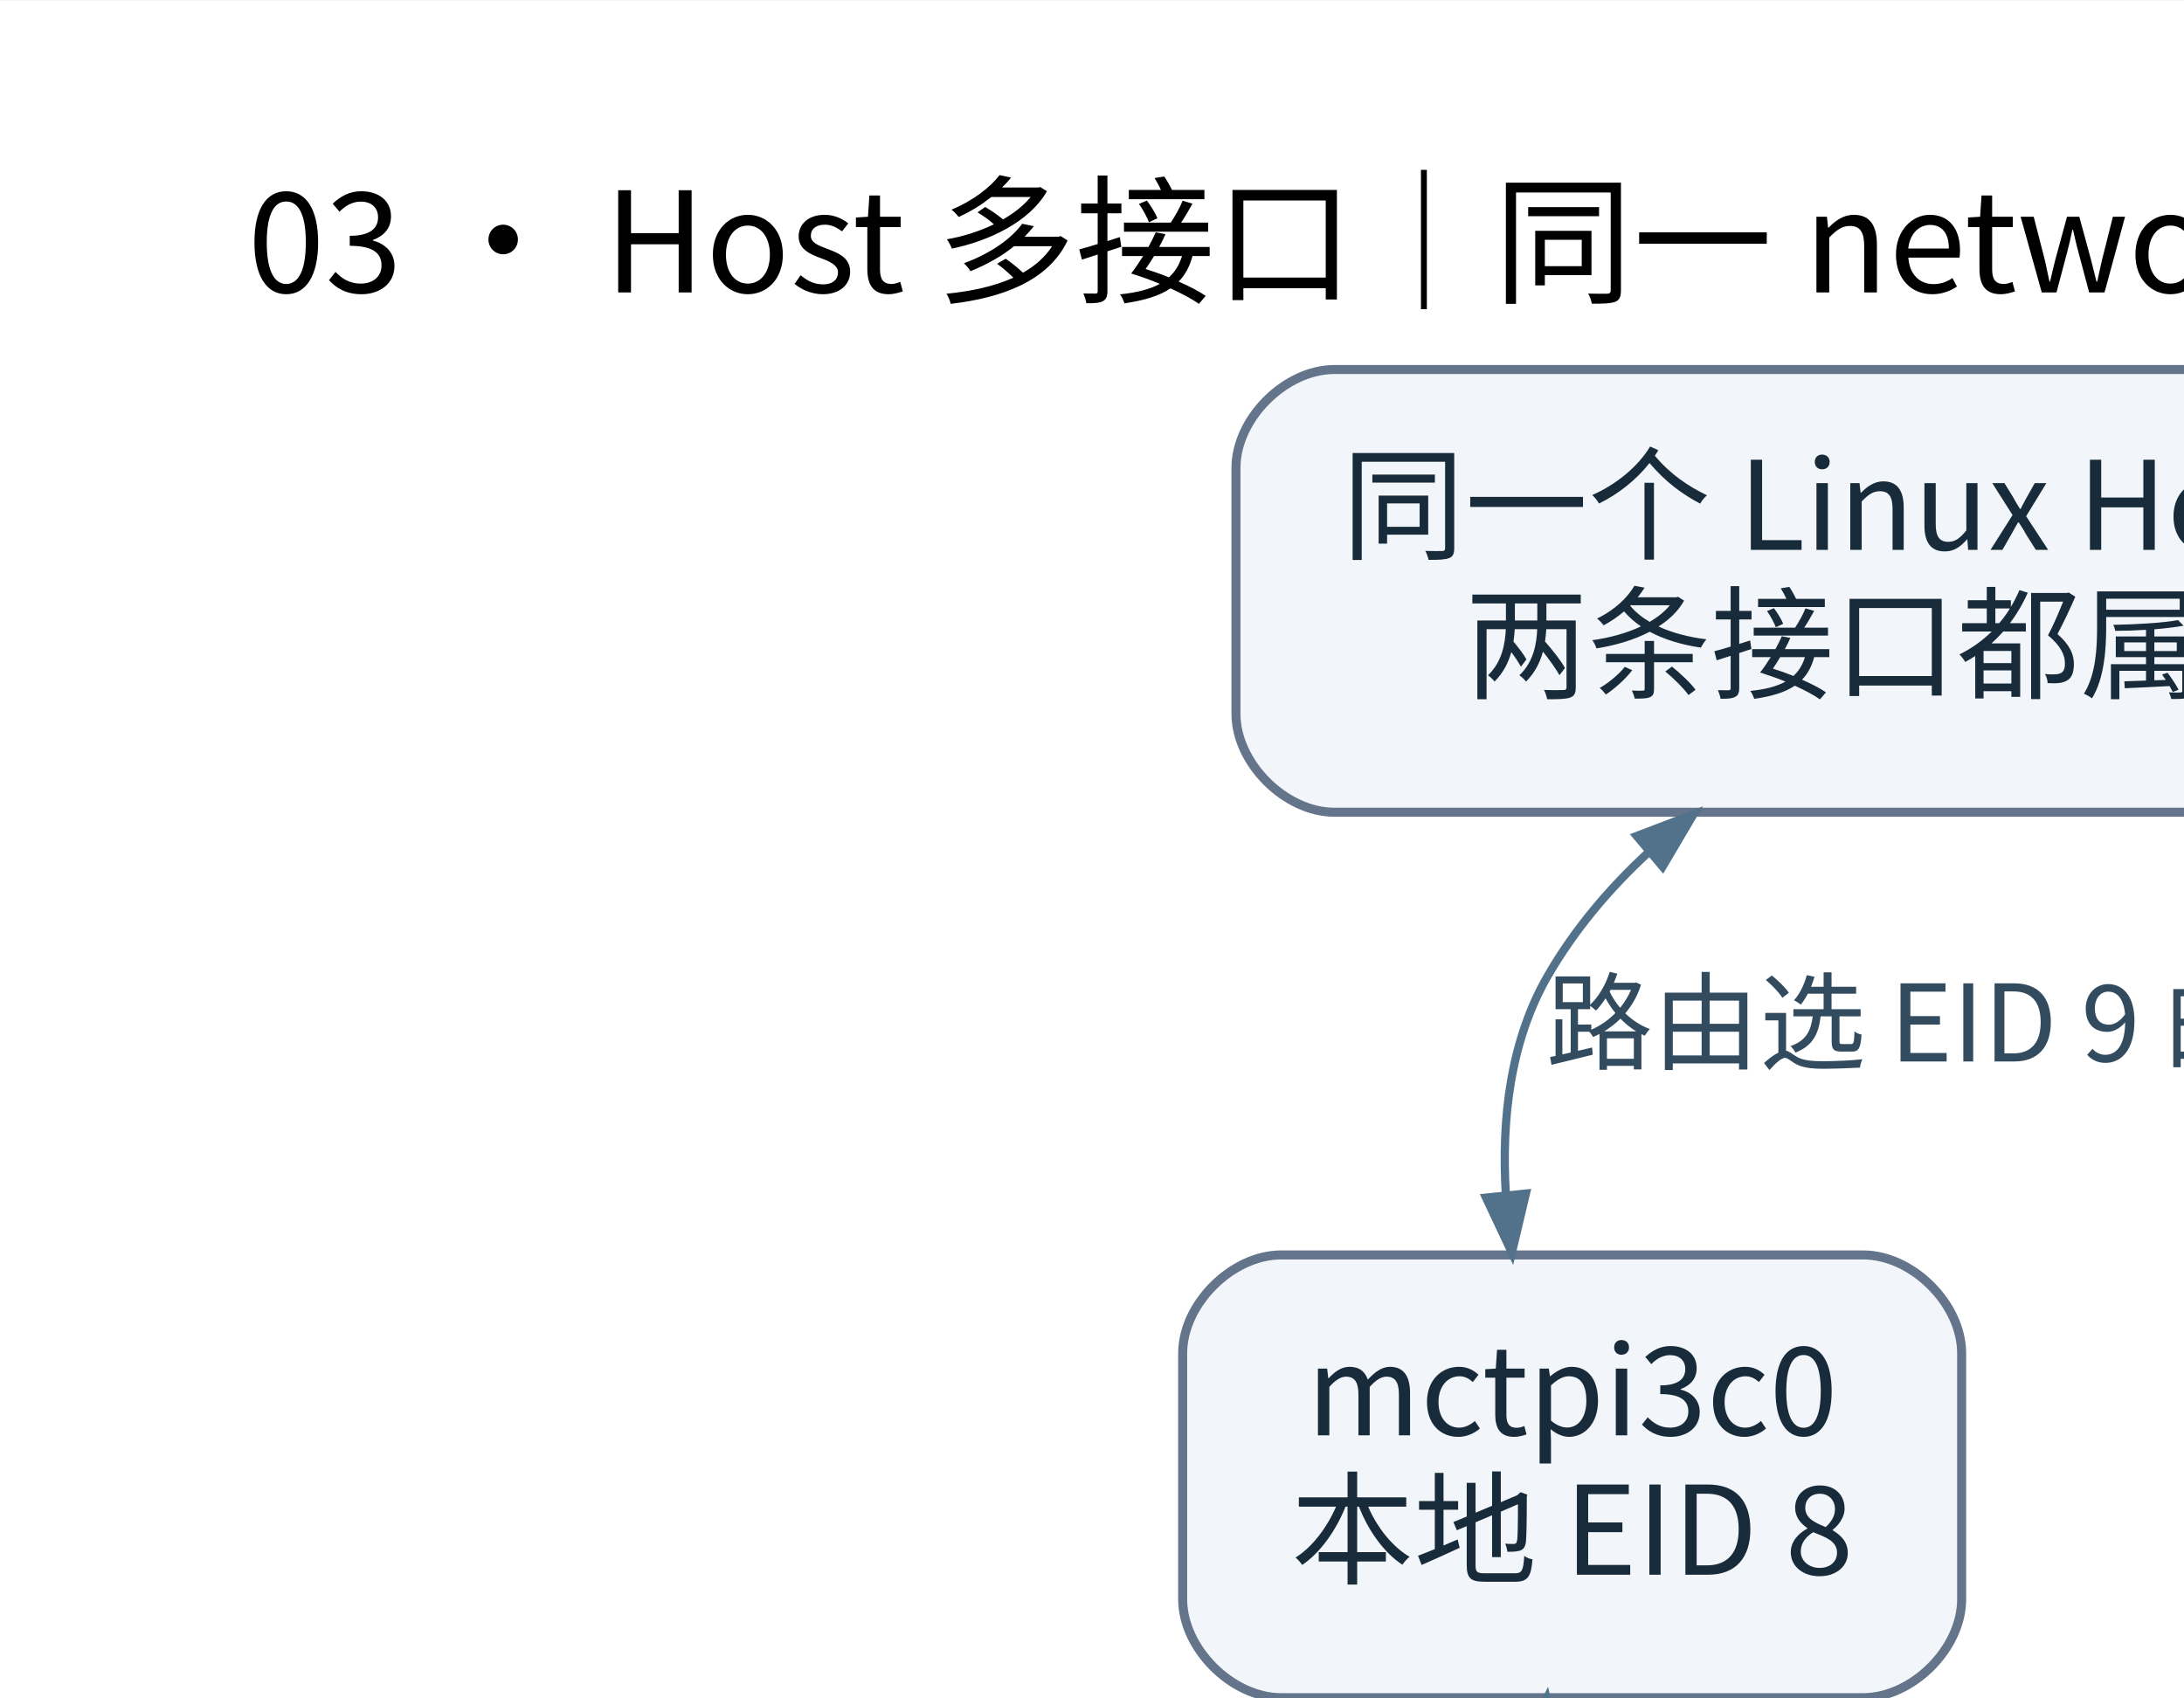
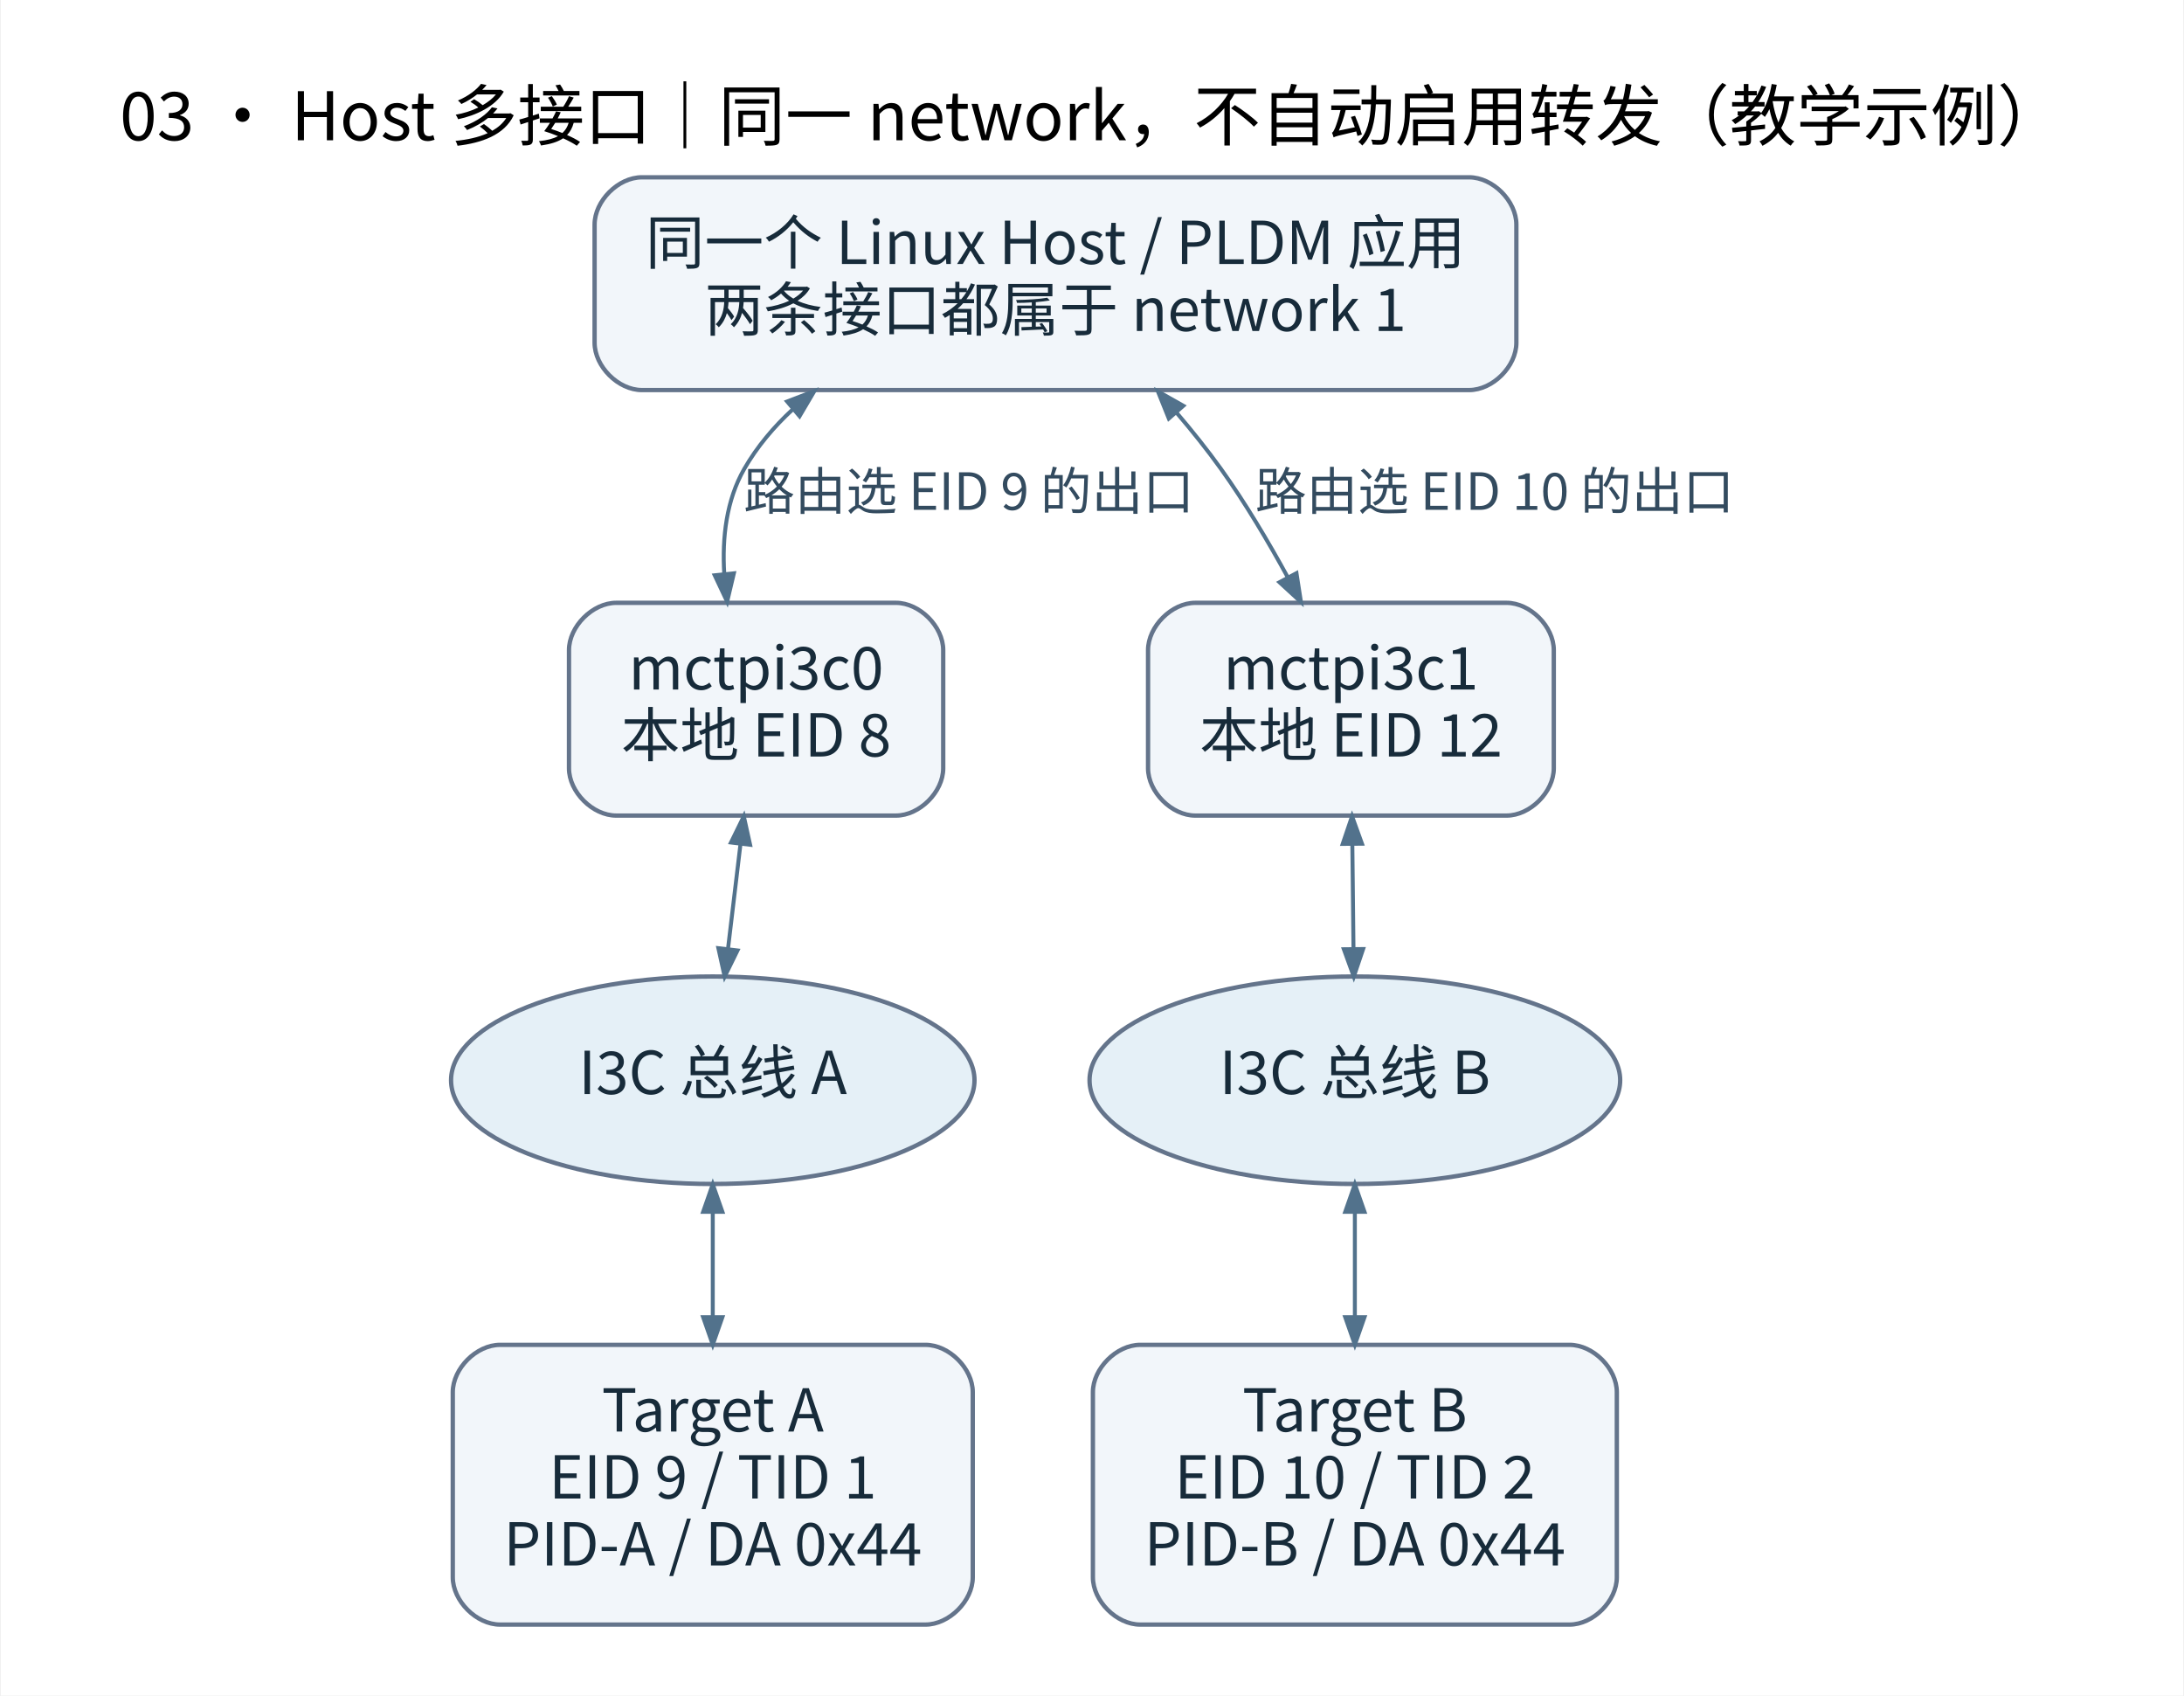
- <svg xmlns="http://www.w3.org/2000/svg" width="1154pt" height="897pt" viewBox="0.00 0.00 554.00 430.33">
-   <g id="graph0" class="graph" transform="scale(2.08 2.08) rotate(0) translate(18 412.33)">
+ <svg xmlns="http://www.w3.org/2000/svg" width="554pt" height="430pt" viewBox="0.00 0.00 554.00 430.33">
+   <g id="graph0" class="graph" transform="scale(1 1) rotate(0) translate(18 412.33)">
    <polygon fill="white" stroke="transparent" points="-18,18 -18,-412.33 536,-412.33 536,18 -18,18" />
    <text text-anchor="middle" x="259" y="-376.73" font-family="Noto Sans CJK SC" font-size="17.00">03 · Host 多接口｜同一 network，不自动启用转发（教学示例）</text>
    <g id="node1" class="node">
      <path fill="#f2f6fa" stroke="#64748b" stroke-width="1.1" d="M354.73,-367.33C354.73,-367.33 144.73,-367.33 144.73,-367.33 138.73,-367.33 132.73,-361.33 132.73,-355.33 132.73,-355.33 132.73,-325.33 132.73,-325.33 132.73,-319.33 138.73,-313.33 144.73,-313.33 144.73,-313.33 354.73,-313.33 354.73,-313.33 360.73,-313.33 366.73,-319.33 366.73,-325.33 366.73,-325.33 366.73,-355.33 366.73,-355.33 366.73,-361.33 360.73,-367.33 354.73,-367.33" />
      <text text-anchor="middle" x="249.73" y="-345.33" font-family="Noto Sans CJK SC" font-size="15.00" fill="#172b3a">同一个 Linux Host / PLDM 应用</text>
      <text text-anchor="middle" x="249.73" y="-328.33" font-family="Noto Sans CJK SC" font-size="15.00" fill="#172b3a">两条接口都属于 network 1</text>
    </g>
    <g id="node2" class="node">
      <path fill="#f2f6fa" stroke="#64748b" stroke-width="1.1" d="M209.23,-259.33C209.23,-259.33 138.23,-259.33 138.23,-259.33 132.23,-259.33 126.23,-253.33 126.23,-247.33 126.23,-247.33 126.23,-217.33 126.23,-217.33 126.23,-211.33 132.23,-205.33 138.23,-205.33 138.23,-205.33 209.23,-205.33 209.23,-205.33 215.23,-205.33 221.23,-211.33 221.23,-217.33 221.23,-217.33 221.23,-247.33 221.23,-247.33 221.23,-253.33 215.23,-259.33 209.23,-259.33" />
      <text text-anchor="middle" x="173.73" y="-237.33" font-family="Noto Sans CJK SC" font-size="15.00" fill="#172b3a">mctpi3c0</text>
      <text text-anchor="middle" x="173.73" y="-220.33" font-family="Noto Sans CJK SC" font-size="15.00" fill="#172b3a">本地 EID 8</text>
    </g>
    <g id="edge1" class="edge">
      <path fill="none" stroke="#52728c" d="M183.07,-308.47C178.23,-304.01 173.99,-298.98 170.73,-293.33 166.18,-285.41 165.09,-275.88 165.64,-266.78" />
      <polygon fill="#52728c" stroke="#52728c" points="181.6,-310.43 188.53,-313.08 184.76,-306.69 181.6,-310.43" />
      <polygon fill="#52728c" stroke="#52728c" points="168.09,-266.82 166.38,-259.61 163.22,-266.32 168.09,-266.82" />
      <text text-anchor="middle" x="227.73" y="-282.93" font-family="Noto Sans CJK SC" font-size="13.00" fill="#334b5f">路由选 EID 9 的出口</text>
    </g>
    <g id="node3" class="node">
      <path fill="#f2f6fa" stroke="#64748b" stroke-width="1.1" d="M364.23,-259.33C364.23,-259.33 285.23,-259.33 285.23,-259.33 279.23,-259.33 273.23,-253.33 273.23,-247.33 273.23,-247.33 273.23,-217.33 273.23,-217.33 273.23,-211.33 279.23,-205.33 285.23,-205.33 285.23,-205.33 364.23,-205.33 364.23,-205.33 370.23,-205.33 376.23,-211.33 376.23,-217.33 376.23,-217.33 376.23,-247.33 376.23,-247.33 376.23,-253.33 370.23,-259.33 364.23,-259.33" />
      <text text-anchor="middle" x="324.73" y="-237.33" font-family="Noto Sans CJK SC" font-size="15.00" fill="#172b3a">mctpi3c1</text>
      <text text-anchor="middle" x="324.73" y="-220.33" font-family="Noto Sans CJK SC" font-size="15.00" fill="#172b3a">本地 EID 12</text>
    </g>
    <g id="edge2" class="edge">
      <path fill="none" stroke="#52728c" d="M280.43,-307.63C284.41,-302.98 288.29,-298.13 291.73,-293.33 297.86,-284.77 303.7,-274.95 308.72,-265.77" />
      <polygon fill="#52728c" stroke="#52728c" points="278.5,-306.11 275.73,-312.99 282.19,-309.34 278.5,-306.11" />
      <polygon fill="#52728c" stroke="#52728c" points="310.91,-266.86 312.05,-259.53 306.59,-264.55 310.91,-266.86" />
      <text text-anchor="middle" x="361.23" y="-282.93" font-family="Noto Sans CJK SC" font-size="13.00" fill="#334b5f">路由选 EID 10 的出口</text>
    </g>
    <g id="node4" class="node">
      <ellipse fill="#e5f0f7" stroke="#64748b" stroke-width="1.1" cx="162.73" cy="-138.16" rx="66.44" ry="26.33" />
      <text text-anchor="middle" x="162.73" y="-134.66" font-family="Noto Sans CJK SC" font-size="15.00" fill="#172b3a">I3C 总线 A</text>
    </g>
    <g id="edge3" class="edge">
      <path fill="none" stroke="#52728c" d="M169.76,-198.06C168.73,-189.4 167.62,-180.09 166.59,-171.47" />
      <polygon fill="#52728c" stroke="#52728c" points="167.35,-198.5 170.61,-205.16 172.21,-197.92 167.35,-198.5" />
      <polygon fill="#52728c" stroke="#52728c" points="169.01,-171.1 165.75,-164.44 164.15,-171.68 169.01,-171.1" />
    </g>
    <g id="node5" class="node">
      <ellipse fill="#e5f0f7" stroke="#64748b" stroke-width="1.1" cx="325.73" cy="-138.16" rx="67.35" ry="26.33" />
      <text text-anchor="middle" x="325.73" y="-134.66" font-family="Noto Sans CJK SC" font-size="15.00" fill="#172b3a">I3C 总线 B</text>
    </g>
    <g id="edge4" class="edge">
      <path fill="none" stroke="#52728c" d="M325.09,-198.06C325.19,-189.4 325.29,-180.09 325.38,-171.47" />
      <polygon fill="#52728c" stroke="#52728c" points="322.64,-198.14 325.02,-205.16 327.54,-198.19 322.64,-198.14" />
      <polygon fill="#52728c" stroke="#52728c" points="327.83,-171.46 325.46,-164.44 322.93,-171.41 327.83,-171.46" />
    </g>
    <g id="node6" class="node">
      <path fill="#f2f6fa" stroke="#64748b" stroke-width="1.1" d="M216.73,-71C216.73,-71 108.73,-71 108.73,-71 102.73,-71 96.73,-65 96.73,-59 96.73,-59 96.73,-12 96.73,-12 96.73,-6 102.73,0 108.73,0 108.73,0 216.73,0 216.73,0 222.73,0 228.73,-6 228.73,-12 228.73,-12 228.73,-59 228.73,-59 228.73,-65 222.73,-71 216.73,-71" />
      <text text-anchor="middle" x="162.73" y="-49" font-family="Noto Sans CJK SC" font-size="15.00" fill="#172b3a">Target A</text>
      <text text-anchor="middle" x="162.73" y="-32" font-family="Noto Sans CJK SC" font-size="15.00" fill="#172b3a">EID 9 / TID 1</text>
      <text text-anchor="middle" x="162.73" y="-15" font-family="Noto Sans CJK SC" font-size="15.00" fill="#172b3a">PID-A / DA 0x44</text>
    </g>
    <g id="edge5" class="edge">
      <path fill="none" stroke="#52728c" d="M162.73,-104.56C162.73,-96.18 162.73,-87.05 162.73,-78.28" />
      <polygon fill="#52728c" stroke="#52728c" points="160.28,-104.76 162.73,-111.76 165.18,-104.76 160.28,-104.76" />
      <polygon fill="#52728c" stroke="#52728c" points="165.18,-78.02 162.73,-71.02 160.28,-78.02 165.18,-78.02" />
    </g>
    <g id="node7" class="node">
      <path fill="#f2f6fa" stroke="#64748b" stroke-width="1.1" d="M380.23,-71C380.23,-71 271.23,-71 271.23,-71 265.23,-71 259.23,-65 259.23,-59 259.23,-59 259.23,-12 259.23,-12 259.23,-6 265.23,0 271.23,0 271.23,0 380.23,0 380.23,0 386.23,0 392.23,-6 392.23,-12 392.23,-12 392.23,-59 392.23,-59 392.23,-65 386.23,-71 380.23,-71" />
      <text text-anchor="middle" x="325.73" y="-49" font-family="Noto Sans CJK SC" font-size="15.00" fill="#172b3a">Target B</text>
      <text text-anchor="middle" x="325.73" y="-32" font-family="Noto Sans CJK SC" font-size="15.00" fill="#172b3a">EID 10 / TID 2</text>
      <text text-anchor="middle" x="325.73" y="-15" font-family="Noto Sans CJK SC" font-size="15.00" fill="#172b3a">PID-B / DA 0x44</text>
    </g>
    <g id="edge6" class="edge">
      <path fill="none" stroke="#52728c" d="M325.73,-104.56C325.73,-96.18 325.73,-87.05 325.73,-78.28" />
      <polygon fill="#52728c" stroke="#52728c" points="323.28,-104.76 325.73,-111.76 328.18,-104.76 323.28,-104.76" />
      <polygon fill="#52728c" stroke="#52728c" points="328.18,-78.02 325.73,-71.02 323.28,-78.02 328.18,-78.02" />
    </g>
  </g>
</svg>
